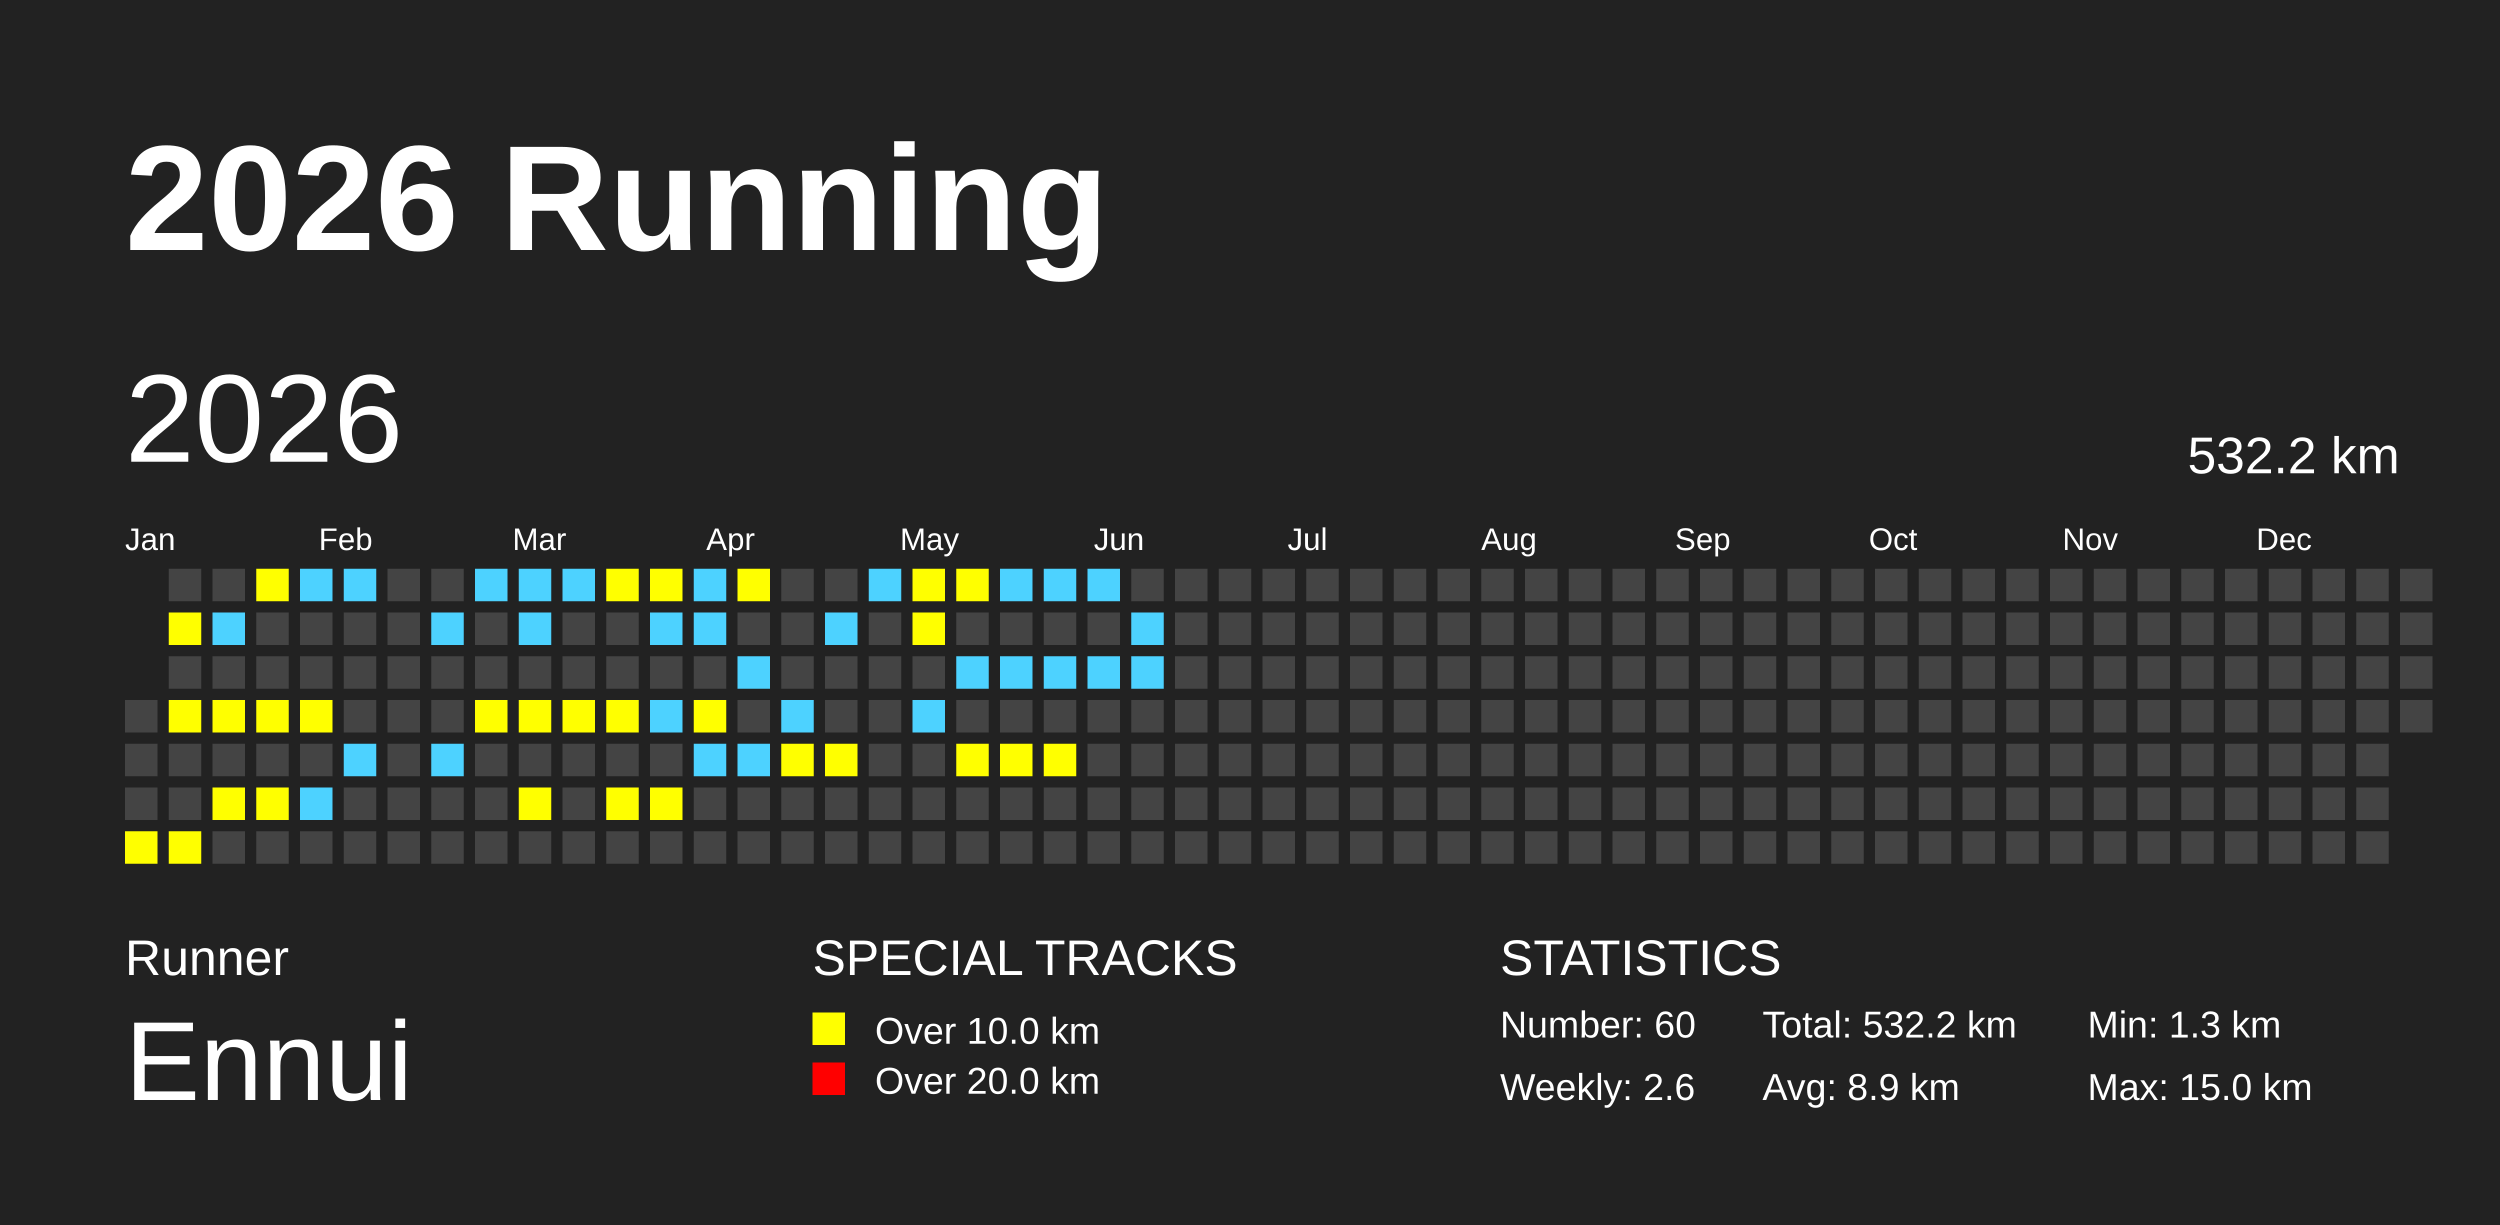
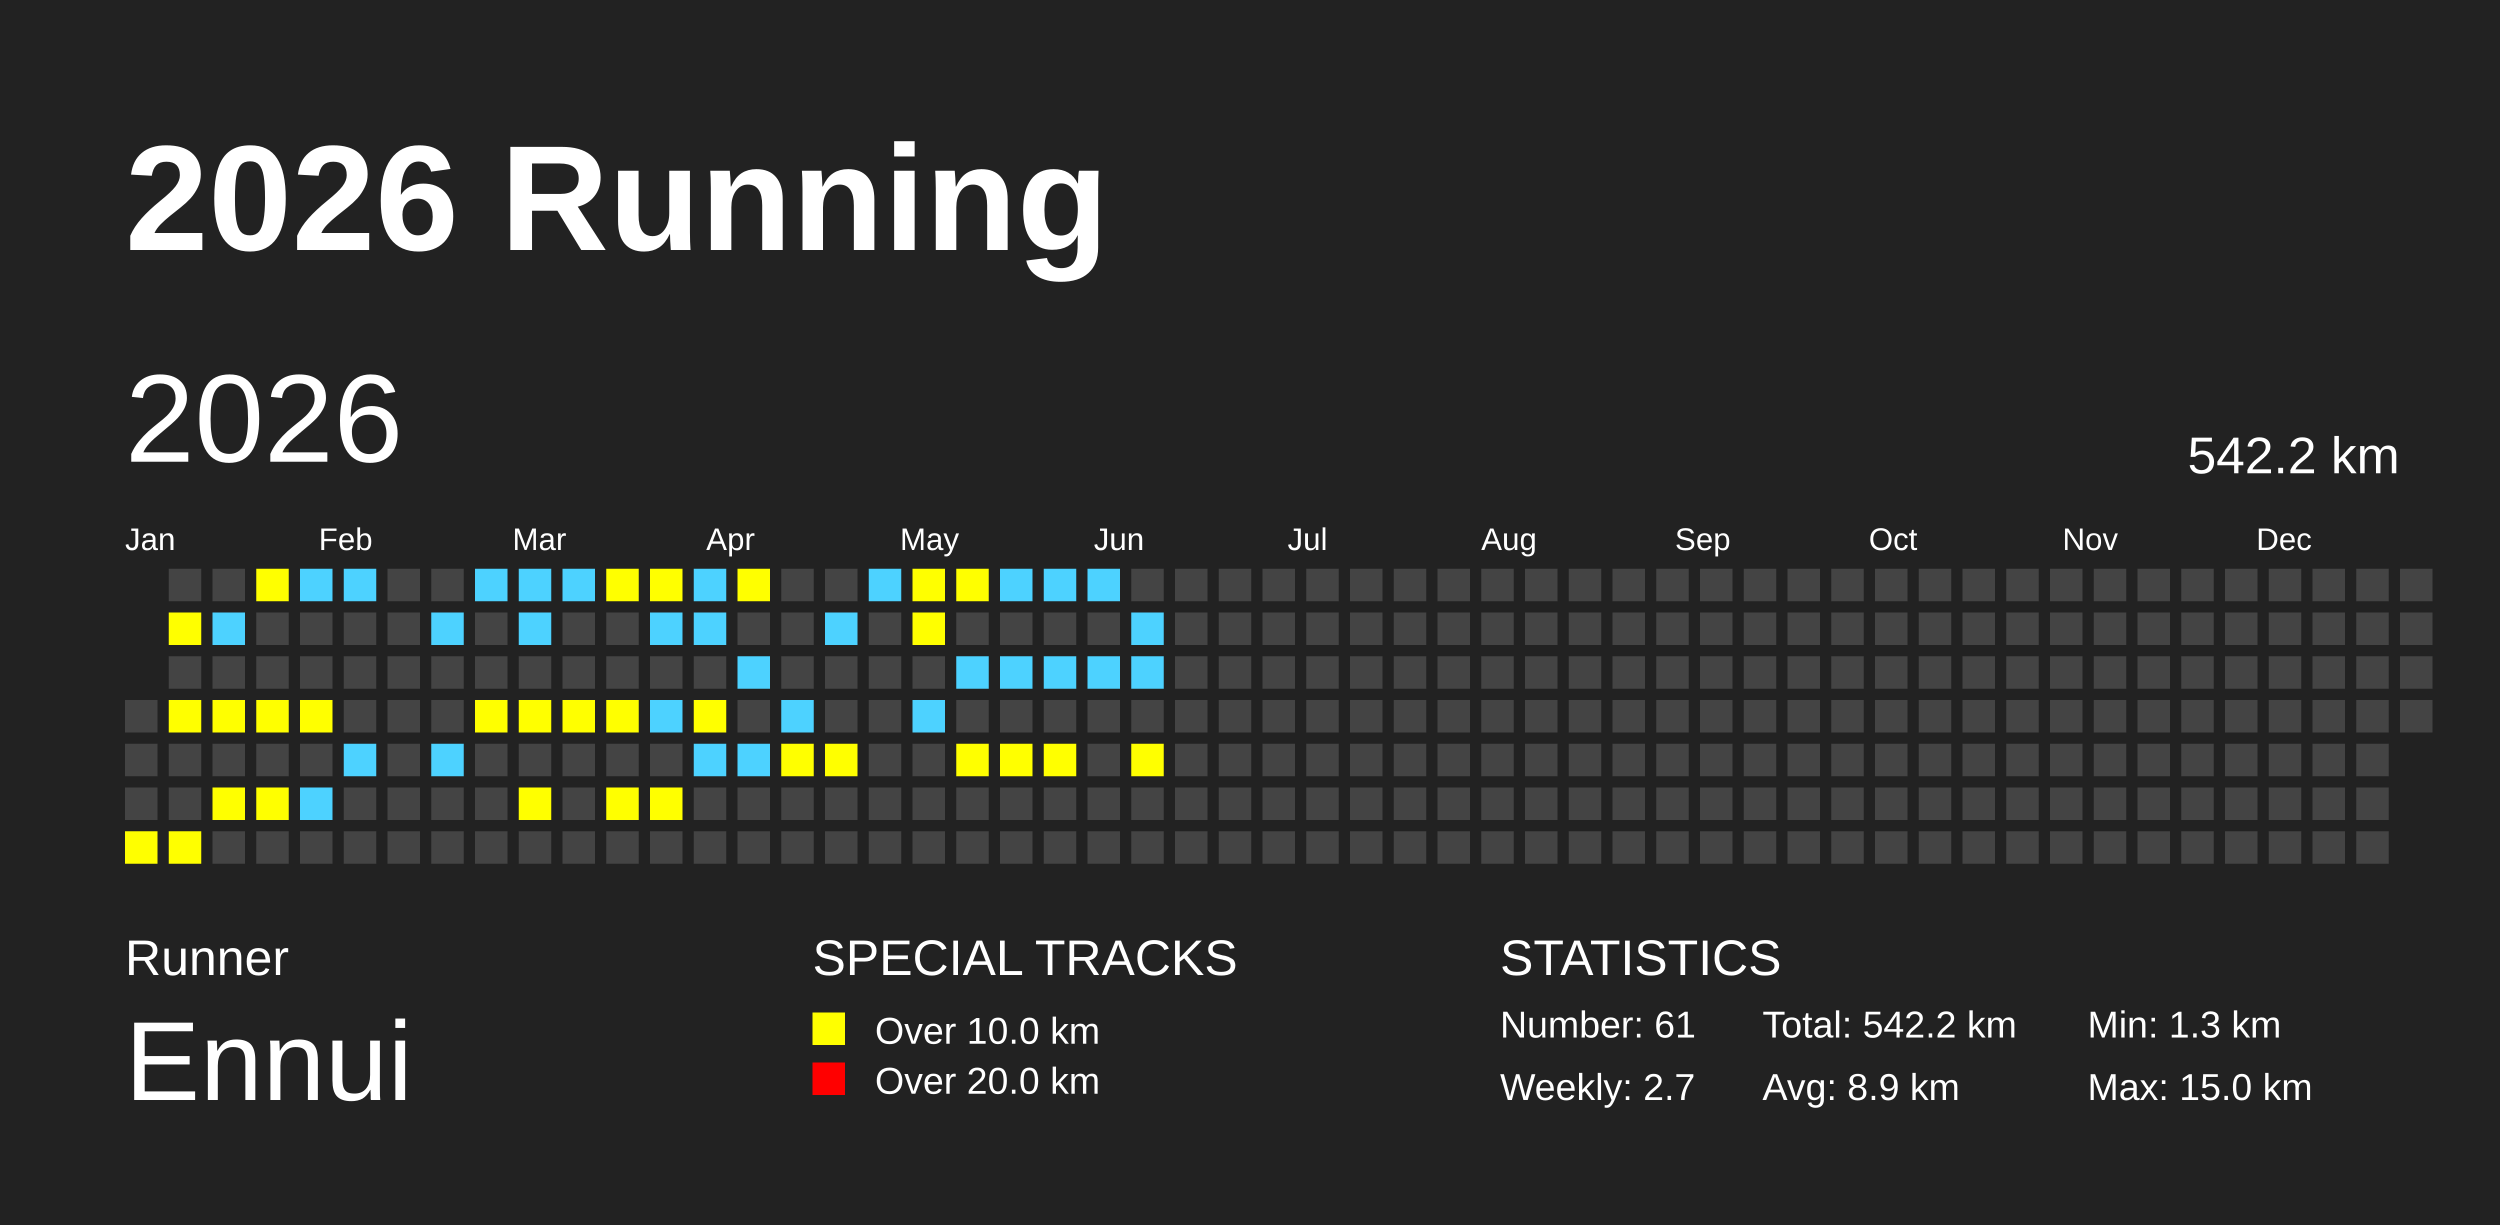
<svg xmlns="http://www.w3.org/2000/svg" baseProfile="full" height="98mm" version="1.1" viewBox="0,0,200,98" width="200mm">
  <defs />
  <rect fill="#222222" height="98" width="200" x="0" y="0" />
  <text fill="#FFFFFF" style="font-size:12px; font-family:Arial; font-weight:bold;" x="10" y="20">2026 Running</text>
  <text fill="#FFFFFF" style="font-size:4px; font-family:Arial" x="10" y="78">Runner</text>
  <text fill="#FFFFFF" style="font-size:9px; font-family:Arial" x="10" y="88">Ennui</text>
  <text fill="#FFFFFF" style="font-size:4px; font-family:Arial" x="65" y="78">SPECIAL TRACKS</text>
  <rect fill="yellow" height="2.6" width="2.6" x="65" y="81" />
  <text fill="#FFFFFF" style="font-size:3px; font-family:Arial" x="70" y="83.5">Over 10.0 km</text>
  <rect fill="red" height="2.6" width="2.6" x="65" y="85" />
  <text fill="#FFFFFF" style="font-size:3px; font-family:Arial" x="70" y="87.5">Over 20.0 km</text>
  <text fill="#FFFFFF" style="font-size:4px; font-family:Arial" x="120" y="78">STATISTICS</text>
-   <text fill="#FFFFFF" style="font-size:3px; font-family:Arial" x="120" y="83">Number: 60</text>
-   <text fill="#FFFFFF" style="font-size:3px; font-family:Arial" x="120" y="88">Weekly: 2.6</text>
-   <text fill="#FFFFFF" style="font-size:3px; font-family:Arial" x="141" y="83">Total: 532.2 km</text>
+   <text fill="#FFFFFF" style="font-size:3px; font-family:Arial" x="120" y="83">Number: 61</text>
+   <text fill="#FFFFFF" style="font-size:3px; font-family:Arial" x="120" y="88">Weekly: 2.7</text>
+   <text fill="#FFFFFF" style="font-size:3px; font-family:Arial" x="141" y="83">Total: 542.2 km</text>
  <text fill="#FFFFFF" style="font-size:3px; font-family:Arial" x="141" y="88">Avg: 8.9 km</text>
  <text fill="#FFFFFF" style="font-size:3px; font-family:Arial" x="167" y="83">Min: 1.3 km</text>
  <text fill="#FFFFFF" style="font-size:3px; font-family:Arial" x="167" y="88">Max: 15.0 km</text>
  <text dominant-baseline="hanging" fill="#FFFFFF" style="font-size:10.0px; font-family:Arial;" x="10" y="30">2026</text>
-   <text dominant-baseline="hanging" fill="#FFFFFF" style="font-size:4.125px; font-family:Arial;" x="175" y="35">532.2 km</text>
+   <text dominant-baseline="hanging" fill="#FFFFFF" style="font-size:4.125px; font-family:Arial;" x="175" y="35">542.2 km</text>
  <text fill="#FFFFFF" style="font-size:2.5px; font-family:Arial" x="10.0" y="44">Jan</text>
  <text fill="#FFFFFF" style="font-size:2.5px; font-family:Arial" x="25.5" y="44">Feb</text>
  <text fill="#FFFFFF" style="font-size:2.5px; font-family:Arial" x="41.0" y="44">Mar</text>
  <text fill="#FFFFFF" style="font-size:2.5px; font-family:Arial" x="56.5" y="44">Apr</text>
  <text fill="#FFFFFF" style="font-size:2.5px; font-family:Arial" x="72.0" y="44">May</text>
  <text fill="#FFFFFF" style="font-size:2.5px; font-family:Arial" x="87.5" y="44">Jun</text>
  <text fill="#FFFFFF" style="font-size:2.5px; font-family:Arial" x="103.0" y="44">Jul</text>
  <text fill="#FFFFFF" style="font-size:2.5px; font-family:Arial" x="118.5" y="44">Aug</text>
  <text fill="#FFFFFF" style="font-size:2.5px; font-family:Arial" x="134.0" y="44">Sep</text>
  <text fill="#FFFFFF" style="font-size:2.5px; font-family:Arial" x="149.5" y="44">Oct</text>
  <text fill="#FFFFFF" style="font-size:2.5px; font-family:Arial" x="165.0" y="44">Nov</text>
  <text fill="#FFFFFF" style="font-size:2.5px; font-family:Arial" x="180.5" y="44">Dec</text>
  <rect fill="#444444" height="2.6" width="2.6" x="10.0" y="56.0" />
  <rect fill="#444444" height="2.6" width="2.6" x="10.0" y="59.5" />
  <rect fill="#444444" height="2.6" width="2.6" x="10.0" y="63.0" />
  <rect fill="yellow" height="2.6" width="2.6" x="10.0" y="66.5" />
  <rect fill="#444444" height="2.6" width="2.6" x="13.5" y="45.5" />
  <rect fill="yellow" height="2.6" width="2.6" x="13.5" y="49.0" />
  <rect fill="#444444" height="2.6" width="2.6" x="13.5" y="52.5" />
  <rect fill="yellow" height="2.6" width="2.6" x="13.5" y="56.0" />
  <rect fill="#444444" height="2.6" width="2.6" x="13.5" y="59.5" />
  <rect fill="#444444" height="2.6" width="2.6" x="13.5" y="63.0" />
  <rect fill="yellow" height="2.6" width="2.6" x="13.5" y="66.5" />
  <rect fill="#444444" height="2.6" width="2.6" x="17.0" y="45.5" />
  <rect fill="#4DD2FF" height="2.6" width="2.6" x="17.0" y="49.0" />
  <rect fill="#444444" height="2.6" width="2.6" x="17.0" y="52.5" />
  <rect fill="yellow" height="2.6" width="2.6" x="17.0" y="56.0" />
  <rect fill="#444444" height="2.6" width="2.6" x="17.0" y="59.5" />
  <rect fill="yellow" height="2.6" width="2.6" x="17.0" y="63.0" />
  <rect fill="#444444" height="2.6" width="2.6" x="17.0" y="66.5" />
  <rect fill="yellow" height="2.6" width="2.6" x="20.5" y="45.5" />
  <rect fill="#444444" height="2.6" width="2.6" x="20.5" y="49.0" />
  <rect fill="#444444" height="2.6" width="2.6" x="20.5" y="52.5" />
  <rect fill="yellow" height="2.6" width="2.6" x="20.5" y="56.0" />
  <rect fill="#444444" height="2.6" width="2.6" x="20.5" y="59.5" />
  <rect fill="yellow" height="2.6" width="2.6" x="20.5" y="63.0" />
  <rect fill="#444444" height="2.6" width="2.6" x="20.5" y="66.5" />
  <rect fill="#4DD2FF" height="2.6" width="2.6" x="24.0" y="45.5" />
  <rect fill="#444444" height="2.6" width="2.6" x="24.0" y="49.0" />
  <rect fill="#444444" height="2.6" width="2.6" x="24.0" y="52.5" />
  <rect fill="yellow" height="2.6" width="2.6" x="24.0" y="56.0" />
  <rect fill="#444444" height="2.6" width="2.6" x="24.0" y="59.5" />
  <rect fill="#4DD2FF" height="2.6" width="2.6" x="24.0" y="63.0" />
  <rect fill="#444444" height="2.6" width="2.6" x="24.0" y="66.5" />
  <rect fill="#4DD2FF" height="2.6" width="2.6" x="27.5" y="45.5" />
  <rect fill="#444444" height="2.6" width="2.6" x="27.5" y="49.0" />
  <rect fill="#444444" height="2.6" width="2.6" x="27.5" y="52.5" />
  <rect fill="#444444" height="2.6" width="2.6" x="27.5" y="56.0" />
  <rect fill="#4DD2FF" height="2.6" width="2.6" x="27.5" y="59.5" />
  <rect fill="#444444" height="2.6" width="2.6" x="27.5" y="63.0" />
  <rect fill="#444444" height="2.6" width="2.6" x="27.5" y="66.5" />
  <rect fill="#444444" height="2.6" width="2.6" x="31.0" y="45.5" />
  <rect fill="#444444" height="2.6" width="2.6" x="31.0" y="49.0" />
  <rect fill="#444444" height="2.6" width="2.6" x="31.0" y="52.5" />
  <rect fill="#444444" height="2.6" width="2.6" x="31.0" y="56.0" />
  <rect fill="#444444" height="2.6" width="2.6" x="31.0" y="59.5" />
  <rect fill="#444444" height="2.6" width="2.6" x="31.0" y="63.0" />
  <rect fill="#444444" height="2.6" width="2.6" x="31.0" y="66.5" />
  <rect fill="#444444" height="2.6" width="2.6" x="34.5" y="45.5" />
  <rect fill="#4DD2FF" height="2.6" width="2.6" x="34.5" y="49.0" />
  <rect fill="#444444" height="2.6" width="2.6" x="34.5" y="52.5" />
  <rect fill="#444444" height="2.6" width="2.6" x="34.5" y="56.0" />
  <rect fill="#4DD2FF" height="2.6" width="2.6" x="34.5" y="59.5" />
  <rect fill="#444444" height="2.6" width="2.6" x="34.5" y="63.0" />
  <rect fill="#444444" height="2.6" width="2.6" x="34.5" y="66.5" />
  <rect fill="#4DD2FF" height="2.6" width="2.6" x="38.0" y="45.5" />
  <rect fill="#444444" height="2.6" width="2.6" x="38.0" y="49.0" />
  <rect fill="#444444" height="2.6" width="2.6" x="38.0" y="52.5" />
  <rect fill="yellow" height="2.6" width="2.6" x="38.0" y="56.0" />
  <rect fill="#444444" height="2.6" width="2.6" x="38.0" y="59.5" />
  <rect fill="#444444" height="2.6" width="2.6" x="38.0" y="63.0" />
  <rect fill="#444444" height="2.6" width="2.6" x="38.0" y="66.5" />
  <rect fill="#4DD2FF" height="2.6" width="2.6" x="41.5" y="45.5" />
  <rect fill="#4DD2FF" height="2.6" width="2.6" x="41.5" y="49.0" />
  <rect fill="#444444" height="2.6" width="2.6" x="41.5" y="52.5" />
  <rect fill="yellow" height="2.6" width="2.6" x="41.5" y="56.0" />
  <rect fill="#444444" height="2.6" width="2.6" x="41.5" y="59.5" />
  <rect fill="yellow" height="2.6" width="2.6" x="41.5" y="63.0" />
  <rect fill="#444444" height="2.6" width="2.6" x="41.5" y="66.5" />
  <rect fill="#4DD2FF" height="2.6" width="2.6" x="45.0" y="45.5" />
  <rect fill="#444444" height="2.6" width="2.6" x="45.0" y="49.0" />
  <rect fill="#444444" height="2.6" width="2.6" x="45.0" y="52.5" />
  <rect fill="yellow" height="2.6" width="2.6" x="45.0" y="56.0" />
  <rect fill="#444444" height="2.6" width="2.6" x="45.0" y="59.5" />
  <rect fill="#444444" height="2.6" width="2.6" x="45.0" y="63.0" />
  <rect fill="#444444" height="2.6" width="2.6" x="45.0" y="66.5" />
  <rect fill="yellow" height="2.6" width="2.6" x="48.5" y="45.5" />
  <rect fill="#444444" height="2.6" width="2.6" x="48.5" y="49.0" />
  <rect fill="#444444" height="2.6" width="2.6" x="48.5" y="52.5" />
  <rect fill="yellow" height="2.6" width="2.6" x="48.5" y="56.0" />
  <rect fill="#444444" height="2.6" width="2.6" x="48.5" y="59.5" />
  <rect fill="yellow" height="2.6" width="2.6" x="48.5" y="63.0" />
  <rect fill="#444444" height="2.6" width="2.6" x="48.5" y="66.5" />
  <rect fill="yellow" height="2.6" width="2.6" x="52.0" y="45.5" />
  <rect fill="#4DD2FF" height="2.6" width="2.6" x="52.0" y="49.0" />
  <rect fill="#444444" height="2.6" width="2.6" x="52.0" y="52.5" />
  <rect fill="#4DD2FF" height="2.6" width="2.6" x="52.0" y="56.0" />
  <rect fill="#444444" height="2.6" width="2.6" x="52.0" y="59.5" />
  <rect fill="yellow" height="2.6" width="2.6" x="52.0" y="63.0" />
  <rect fill="#444444" height="2.6" width="2.6" x="52.0" y="66.5" />
  <rect fill="#4DD2FF" height="2.6" width="2.6" x="55.5" y="45.5" />
  <rect fill="#4DD2FF" height="2.6" width="2.6" x="55.5" y="49.0" />
  <rect fill="#444444" height="2.6" width="2.6" x="55.5" y="52.5" />
  <rect fill="yellow" height="2.6" width="2.6" x="55.5" y="56.0" />
  <rect fill="#4DD2FF" height="2.6" width="2.6" x="55.5" y="59.5" />
  <rect fill="#444444" height="2.6" width="2.6" x="55.5" y="63.0" />
  <rect fill="#444444" height="2.6" width="2.6" x="55.5" y="66.5" />
  <rect fill="yellow" height="2.6" width="2.6" x="59.0" y="45.5" />
  <rect fill="#444444" height="2.6" width="2.6" x="59.0" y="49.0" />
  <rect fill="#4DD2FF" height="2.6" width="2.6" x="59.0" y="52.5" />
  <rect fill="#444444" height="2.6" width="2.6" x="59.0" y="56.0" />
  <rect fill="#4DD2FF" height="2.6" width="2.6" x="59.0" y="59.5" />
  <rect fill="#444444" height="2.6" width="2.6" x="59.0" y="63.0" />
  <rect fill="#444444" height="2.6" width="2.6" x="59.0" y="66.5" />
  <rect fill="#444444" height="2.6" width="2.6" x="62.5" y="45.5" />
  <rect fill="#444444" height="2.6" width="2.6" x="62.5" y="49.0" />
  <rect fill="#444444" height="2.6" width="2.6" x="62.5" y="52.5" />
  <rect fill="#4DD2FF" height="2.6" width="2.6" x="62.5" y="56.0" />
  <rect fill="yellow" height="2.6" width="2.6" x="62.5" y="59.5" />
  <rect fill="#444444" height="2.6" width="2.6" x="62.5" y="63.0" />
  <rect fill="#444444" height="2.6" width="2.6" x="62.5" y="66.5" />
  <rect fill="#444444" height="2.6" width="2.6" x="66.0" y="45.5" />
  <rect fill="#4DD2FF" height="2.6" width="2.6" x="66.0" y="49.0" />
  <rect fill="#444444" height="2.6" width="2.6" x="66.0" y="52.5" />
  <rect fill="#444444" height="2.6" width="2.6" x="66.0" y="56.0" />
  <rect fill="yellow" height="2.6" width="2.6" x="66.0" y="59.5" />
  <rect fill="#444444" height="2.6" width="2.6" x="66.0" y="63.0" />
  <rect fill="#444444" height="2.6" width="2.6" x="66.0" y="66.5" />
  <rect fill="#4DD2FF" height="2.6" width="2.6" x="69.5" y="45.5" />
  <rect fill="#444444" height="2.6" width="2.6" x="69.5" y="49.0" />
  <rect fill="#444444" height="2.6" width="2.6" x="69.5" y="52.5" />
  <rect fill="#444444" height="2.6" width="2.6" x="69.5" y="56.0" />
  <rect fill="#444444" height="2.6" width="2.6" x="69.5" y="59.5" />
  <rect fill="#444444" height="2.6" width="2.6" x="69.5" y="63.0" />
  <rect fill="#444444" height="2.6" width="2.6" x="69.5" y="66.5" />
  <rect fill="yellow" height="2.6" width="2.6" x="73.0" y="45.5" />
  <rect fill="yellow" height="2.6" width="2.6" x="73.0" y="49.0" />
  <rect fill="#444444" height="2.6" width="2.6" x="73.0" y="52.5" />
  <rect fill="#4DD2FF" height="2.6" width="2.6" x="73.0" y="56.0" />
  <rect fill="#444444" height="2.6" width="2.6" x="73.0" y="59.5" />
  <rect fill="#444444" height="2.6" width="2.6" x="73.0" y="63.0" />
  <rect fill="#444444" height="2.6" width="2.6" x="73.0" y="66.5" />
  <rect fill="yellow" height="2.6" width="2.6" x="76.5" y="45.5" />
  <rect fill="#444444" height="2.6" width="2.6" x="76.5" y="49.0" />
  <rect fill="#4DD2FF" height="2.6" width="2.6" x="76.5" y="52.5" />
  <rect fill="#444444" height="2.6" width="2.6" x="76.5" y="56.0" />
  <rect fill="yellow" height="2.6" width="2.6" x="76.5" y="59.5" />
  <rect fill="#444444" height="2.6" width="2.6" x="76.5" y="63.0" />
  <rect fill="#444444" height="2.6" width="2.6" x="76.5" y="66.5" />
  <rect fill="#4DD2FF" height="2.6" width="2.6" x="80.0" y="45.5" />
  <rect fill="#444444" height="2.6" width="2.6" x="80.0" y="49.0" />
  <rect fill="#4DD2FF" height="2.6" width="2.6" x="80.0" y="52.5" />
  <rect fill="#444444" height="2.6" width="2.6" x="80.0" y="56.0" />
  <rect fill="yellow" height="2.6" width="2.6" x="80.0" y="59.5" />
  <rect fill="#444444" height="2.6" width="2.6" x="80.0" y="63.0" />
  <rect fill="#444444" height="2.6" width="2.6" x="80.0" y="66.5" />
  <rect fill="#4DD2FF" height="2.6" width="2.6" x="83.5" y="45.5" />
  <rect fill="#444444" height="2.6" width="2.6" x="83.5" y="49.0" />
  <rect fill="#4DD2FF" height="2.6" width="2.6" x="83.5" y="52.5" />
  <rect fill="#444444" height="2.6" width="2.6" x="83.5" y="56.0" />
  <rect fill="yellow" height="2.6" width="2.6" x="83.5" y="59.5" />
  <rect fill="#444444" height="2.6" width="2.6" x="83.5" y="63.0" />
  <rect fill="#444444" height="2.6" width="2.6" x="83.5" y="66.5" />
  <rect fill="#4DD2FF" height="2.6" width="2.6" x="87.0" y="45.5" />
  <rect fill="#444444" height="2.6" width="2.6" x="87.0" y="49.0" />
  <rect fill="#4DD2FF" height="2.6" width="2.6" x="87.0" y="52.5" />
  <rect fill="#444444" height="2.6" width="2.6" x="87.0" y="56.0" />
  <rect fill="#444444" height="2.6" width="2.6" x="87.0" y="59.5" />
  <rect fill="#444444" height="2.6" width="2.6" x="87.0" y="63.0" />
  <rect fill="#444444" height="2.6" width="2.6" x="87.0" y="66.5" />
  <rect fill="#444444" height="2.6" width="2.6" x="90.5" y="45.5" />
  <rect fill="#4DD2FF" height="2.6" width="2.6" x="90.5" y="49.0" />
  <rect fill="#4DD2FF" height="2.6" width="2.6" x="90.5" y="52.5" />
  <rect fill="#444444" height="2.6" width="2.6" x="90.5" y="56.0" />
-   <rect fill="#444444" height="2.6" width="2.6" x="90.5" y="59.5" />
+   <rect fill="yellow" height="2.6" width="2.6" x="90.5" y="59.5" />
  <rect fill="#444444" height="2.6" width="2.6" x="90.5" y="63.0" />
  <rect fill="#444444" height="2.6" width="2.6" x="90.5" y="66.5" />
  <rect fill="#444444" height="2.6" width="2.6" x="94.0" y="45.5" />
  <rect fill="#444444" height="2.6" width="2.6" x="94.0" y="49.0" />
  <rect fill="#444444" height="2.6" width="2.6" x="94.0" y="52.5" />
  <rect fill="#444444" height="2.6" width="2.6" x="94.0" y="56.0" />
  <rect fill="#444444" height="2.6" width="2.6" x="94.0" y="59.5" />
  <rect fill="#444444" height="2.6" width="2.6" x="94.0" y="63.0" />
  <rect fill="#444444" height="2.6" width="2.6" x="94.0" y="66.5" />
  <rect fill="#444444" height="2.6" width="2.6" x="97.5" y="45.5" />
  <rect fill="#444444" height="2.6" width="2.6" x="97.5" y="49.0" />
  <rect fill="#444444" height="2.6" width="2.6" x="97.5" y="52.5" />
  <rect fill="#444444" height="2.6" width="2.6" x="97.5" y="56.0" />
  <rect fill="#444444" height="2.6" width="2.6" x="97.5" y="59.5" />
  <rect fill="#444444" height="2.6" width="2.6" x="97.5" y="63.0" />
  <rect fill="#444444" height="2.6" width="2.6" x="97.5" y="66.5" />
  <rect fill="#444444" height="2.6" width="2.6" x="101.0" y="45.5" />
  <rect fill="#444444" height="2.6" width="2.6" x="101.0" y="49.0" />
  <rect fill="#444444" height="2.6" width="2.6" x="101.0" y="52.5" />
  <rect fill="#444444" height="2.6" width="2.6" x="101.0" y="56.0" />
  <rect fill="#444444" height="2.6" width="2.6" x="101.0" y="59.5" />
  <rect fill="#444444" height="2.6" width="2.6" x="101.0" y="63.0" />
  <rect fill="#444444" height="2.6" width="2.6" x="101.0" y="66.5" />
  <rect fill="#444444" height="2.6" width="2.6" x="104.5" y="45.5" />
  <rect fill="#444444" height="2.6" width="2.6" x="104.5" y="49.0" />
  <rect fill="#444444" height="2.6" width="2.6" x="104.5" y="52.5" />
  <rect fill="#444444" height="2.6" width="2.6" x="104.5" y="56.0" />
  <rect fill="#444444" height="2.6" width="2.6" x="104.5" y="59.5" />
  <rect fill="#444444" height="2.6" width="2.6" x="104.5" y="63.0" />
  <rect fill="#444444" height="2.6" width="2.6" x="104.5" y="66.5" />
  <rect fill="#444444" height="2.6" width="2.6" x="108.0" y="45.5" />
  <rect fill="#444444" height="2.6" width="2.6" x="108.0" y="49.0" />
  <rect fill="#444444" height="2.6" width="2.6" x="108.0" y="52.5" />
  <rect fill="#444444" height="2.6" width="2.6" x="108.0" y="56.0" />
  <rect fill="#444444" height="2.6" width="2.6" x="108.0" y="59.5" />
  <rect fill="#444444" height="2.6" width="2.6" x="108.0" y="63.0" />
  <rect fill="#444444" height="2.6" width="2.6" x="108.0" y="66.5" />
  <rect fill="#444444" height="2.6" width="2.6" x="111.5" y="45.5" />
  <rect fill="#444444" height="2.6" width="2.6" x="111.5" y="49.0" />
  <rect fill="#444444" height="2.6" width="2.6" x="111.5" y="52.5" />
  <rect fill="#444444" height="2.6" width="2.6" x="111.5" y="56.0" />
  <rect fill="#444444" height="2.6" width="2.6" x="111.5" y="59.5" />
  <rect fill="#444444" height="2.6" width="2.6" x="111.5" y="63.0" />
  <rect fill="#444444" height="2.6" width="2.6" x="111.5" y="66.5" />
  <rect fill="#444444" height="2.6" width="2.6" x="115.0" y="45.5" />
  <rect fill="#444444" height="2.6" width="2.6" x="115.0" y="49.0" />
  <rect fill="#444444" height="2.6" width="2.6" x="115.0" y="52.5" />
  <rect fill="#444444" height="2.6" width="2.6" x="115.0" y="56.0" />
  <rect fill="#444444" height="2.6" width="2.6" x="115.0" y="59.5" />
  <rect fill="#444444" height="2.6" width="2.6" x="115.0" y="63.0" />
  <rect fill="#444444" height="2.6" width="2.6" x="115.0" y="66.5" />
  <rect fill="#444444" height="2.6" width="2.6" x="118.5" y="45.5" />
  <rect fill="#444444" height="2.6" width="2.6" x="118.5" y="49.0" />
  <rect fill="#444444" height="2.6" width="2.6" x="118.5" y="52.5" />
  <rect fill="#444444" height="2.6" width="2.6" x="118.5" y="56.0" />
  <rect fill="#444444" height="2.6" width="2.6" x="118.5" y="59.5" />
  <rect fill="#444444" height="2.6" width="2.6" x="118.5" y="63.0" />
  <rect fill="#444444" height="2.6" width="2.6" x="118.5" y="66.5" />
  <rect fill="#444444" height="2.6" width="2.6" x="122.0" y="45.5" />
  <rect fill="#444444" height="2.6" width="2.6" x="122.0" y="49.0" />
  <rect fill="#444444" height="2.6" width="2.6" x="122.0" y="52.5" />
  <rect fill="#444444" height="2.6" width="2.6" x="122.0" y="56.0" />
  <rect fill="#444444" height="2.6" width="2.6" x="122.0" y="59.5" />
  <rect fill="#444444" height="2.6" width="2.6" x="122.0" y="63.0" />
  <rect fill="#444444" height="2.6" width="2.6" x="122.0" y="66.5" />
  <rect fill="#444444" height="2.6" width="2.6" x="125.5" y="45.5" />
  <rect fill="#444444" height="2.6" width="2.6" x="125.5" y="49.0" />
  <rect fill="#444444" height="2.6" width="2.6" x="125.5" y="52.5" />
  <rect fill="#444444" height="2.6" width="2.6" x="125.5" y="56.0" />
  <rect fill="#444444" height="2.6" width="2.6" x="125.5" y="59.5" />
  <rect fill="#444444" height="2.6" width="2.6" x="125.5" y="63.0" />
  <rect fill="#444444" height="2.6" width="2.6" x="125.5" y="66.5" />
  <rect fill="#444444" height="2.6" width="2.6" x="129.0" y="45.5" />
  <rect fill="#444444" height="2.6" width="2.6" x="129.0" y="49.0" />
  <rect fill="#444444" height="2.6" width="2.6" x="129.0" y="52.5" />
  <rect fill="#444444" height="2.6" width="2.6" x="129.0" y="56.0" />
  <rect fill="#444444" height="2.6" width="2.6" x="129.0" y="59.5" />
  <rect fill="#444444" height="2.6" width="2.6" x="129.0" y="63.0" />
  <rect fill="#444444" height="2.6" width="2.6" x="129.0" y="66.5" />
  <rect fill="#444444" height="2.6" width="2.6" x="132.5" y="45.5" />
  <rect fill="#444444" height="2.6" width="2.6" x="132.5" y="49.0" />
  <rect fill="#444444" height="2.6" width="2.6" x="132.5" y="52.5" />
  <rect fill="#444444" height="2.6" width="2.6" x="132.5" y="56.0" />
  <rect fill="#444444" height="2.6" width="2.6" x="132.5" y="59.5" />
  <rect fill="#444444" height="2.6" width="2.6" x="132.5" y="63.0" />
  <rect fill="#444444" height="2.6" width="2.6" x="132.5" y="66.5" />
  <rect fill="#444444" height="2.6" width="2.6" x="136.0" y="45.5" />
  <rect fill="#444444" height="2.6" width="2.6" x="136.0" y="49.0" />
  <rect fill="#444444" height="2.6" width="2.6" x="136.0" y="52.5" />
  <rect fill="#444444" height="2.6" width="2.6" x="136.0" y="56.0" />
  <rect fill="#444444" height="2.6" width="2.6" x="136.0" y="59.5" />
  <rect fill="#444444" height="2.6" width="2.6" x="136.0" y="63.0" />
  <rect fill="#444444" height="2.6" width="2.6" x="136.0" y="66.5" />
  <rect fill="#444444" height="2.6" width="2.6" x="139.5" y="45.5" />
  <rect fill="#444444" height="2.6" width="2.6" x="139.5" y="49.0" />
  <rect fill="#444444" height="2.6" width="2.6" x="139.5" y="52.5" />
  <rect fill="#444444" height="2.6" width="2.6" x="139.5" y="56.0" />
  <rect fill="#444444" height="2.6" width="2.6" x="139.5" y="59.5" />
  <rect fill="#444444" height="2.6" width="2.6" x="139.5" y="63.0" />
  <rect fill="#444444" height="2.6" width="2.6" x="139.5" y="66.5" />
  <rect fill="#444444" height="2.6" width="2.6" x="143.0" y="45.5" />
  <rect fill="#444444" height="2.6" width="2.6" x="143.0" y="49.0" />
  <rect fill="#444444" height="2.6" width="2.6" x="143.0" y="52.5" />
  <rect fill="#444444" height="2.6" width="2.6" x="143.0" y="56.0" />
  <rect fill="#444444" height="2.6" width="2.6" x="143.0" y="59.5" />
  <rect fill="#444444" height="2.6" width="2.6" x="143.0" y="63.0" />
  <rect fill="#444444" height="2.6" width="2.6" x="143.0" y="66.5" />
  <rect fill="#444444" height="2.6" width="2.6" x="146.5" y="45.5" />
  <rect fill="#444444" height="2.6" width="2.6" x="146.5" y="49.0" />
  <rect fill="#444444" height="2.6" width="2.6" x="146.5" y="52.5" />
  <rect fill="#444444" height="2.6" width="2.6" x="146.5" y="56.0" />
  <rect fill="#444444" height="2.6" width="2.6" x="146.5" y="59.5" />
  <rect fill="#444444" height="2.6" width="2.6" x="146.5" y="63.0" />
  <rect fill="#444444" height="2.6" width="2.6" x="146.5" y="66.5" />
  <rect fill="#444444" height="2.6" width="2.6" x="150.0" y="45.5" />
  <rect fill="#444444" height="2.6" width="2.6" x="150.0" y="49.0" />
  <rect fill="#444444" height="2.6" width="2.6" x="150.0" y="52.5" />
  <rect fill="#444444" height="2.6" width="2.6" x="150.0" y="56.0" />
  <rect fill="#444444" height="2.6" width="2.6" x="150.0" y="59.5" />
  <rect fill="#444444" height="2.6" width="2.6" x="150.0" y="63.0" />
  <rect fill="#444444" height="2.6" width="2.6" x="150.0" y="66.5" />
  <rect fill="#444444" height="2.6" width="2.6" x="153.5" y="45.5" />
  <rect fill="#444444" height="2.6" width="2.6" x="153.5" y="49.0" />
  <rect fill="#444444" height="2.6" width="2.6" x="153.5" y="52.5" />
  <rect fill="#444444" height="2.6" width="2.6" x="153.5" y="56.0" />
  <rect fill="#444444" height="2.6" width="2.6" x="153.5" y="59.5" />
  <rect fill="#444444" height="2.6" width="2.6" x="153.5" y="63.0" />
  <rect fill="#444444" height="2.6" width="2.6" x="153.5" y="66.5" />
  <rect fill="#444444" height="2.6" width="2.6" x="157.0" y="45.5" />
  <rect fill="#444444" height="2.6" width="2.6" x="157.0" y="49.0" />
  <rect fill="#444444" height="2.6" width="2.6" x="157.0" y="52.5" />
  <rect fill="#444444" height="2.6" width="2.6" x="157.0" y="56.0" />
  <rect fill="#444444" height="2.6" width="2.6" x="157.0" y="59.5" />
  <rect fill="#444444" height="2.6" width="2.6" x="157.0" y="63.0" />
  <rect fill="#444444" height="2.6" width="2.6" x="157.0" y="66.5" />
  <rect fill="#444444" height="2.6" width="2.6" x="160.5" y="45.5" />
  <rect fill="#444444" height="2.6" width="2.6" x="160.5" y="49.0" />
  <rect fill="#444444" height="2.6" width="2.6" x="160.5" y="52.5" />
  <rect fill="#444444" height="2.6" width="2.6" x="160.5" y="56.0" />
  <rect fill="#444444" height="2.6" width="2.6" x="160.5" y="59.5" />
  <rect fill="#444444" height="2.6" width="2.6" x="160.5" y="63.0" />
  <rect fill="#444444" height="2.6" width="2.6" x="160.5" y="66.5" />
  <rect fill="#444444" height="2.6" width="2.6" x="164.0" y="45.5" />
  <rect fill="#444444" height="2.6" width="2.6" x="164.0" y="49.0" />
  <rect fill="#444444" height="2.6" width="2.6" x="164.0" y="52.5" />
  <rect fill="#444444" height="2.6" width="2.6" x="164.0" y="56.0" />
  <rect fill="#444444" height="2.6" width="2.6" x="164.0" y="59.5" />
  <rect fill="#444444" height="2.6" width="2.6" x="164.0" y="63.0" />
  <rect fill="#444444" height="2.6" width="2.6" x="164.0" y="66.5" />
  <rect fill="#444444" height="2.6" width="2.6" x="167.5" y="45.5" />
  <rect fill="#444444" height="2.6" width="2.6" x="167.5" y="49.0" />
  <rect fill="#444444" height="2.6" width="2.6" x="167.5" y="52.5" />
  <rect fill="#444444" height="2.6" width="2.6" x="167.5" y="56.0" />
  <rect fill="#444444" height="2.6" width="2.6" x="167.5" y="59.5" />
  <rect fill="#444444" height="2.6" width="2.6" x="167.5" y="63.0" />
  <rect fill="#444444" height="2.6" width="2.6" x="167.5" y="66.5" />
  <rect fill="#444444" height="2.6" width="2.6" x="171.0" y="45.5" />
  <rect fill="#444444" height="2.6" width="2.6" x="171.0" y="49.0" />
  <rect fill="#444444" height="2.6" width="2.6" x="171.0" y="52.5" />
  <rect fill="#444444" height="2.6" width="2.6" x="171.0" y="56.0" />
  <rect fill="#444444" height="2.6" width="2.6" x="171.0" y="59.5" />
  <rect fill="#444444" height="2.6" width="2.6" x="171.0" y="63.0" />
  <rect fill="#444444" height="2.6" width="2.6" x="171.0" y="66.5" />
  <rect fill="#444444" height="2.6" width="2.6" x="174.5" y="45.5" />
  <rect fill="#444444" height="2.6" width="2.6" x="174.5" y="49.0" />
  <rect fill="#444444" height="2.6" width="2.6" x="174.5" y="52.5" />
  <rect fill="#444444" height="2.6" width="2.6" x="174.5" y="56.0" />
  <rect fill="#444444" height="2.6" width="2.6" x="174.5" y="59.5" />
  <rect fill="#444444" height="2.6" width="2.6" x="174.5" y="63.0" />
  <rect fill="#444444" height="2.6" width="2.6" x="174.5" y="66.5" />
  <rect fill="#444444" height="2.6" width="2.6" x="178.0" y="45.5" />
  <rect fill="#444444" height="2.6" width="2.6" x="178.0" y="49.0" />
  <rect fill="#444444" height="2.6" width="2.6" x="178.0" y="52.5" />
  <rect fill="#444444" height="2.6" width="2.6" x="178.0" y="56.0" />
  <rect fill="#444444" height="2.6" width="2.6" x="178.0" y="59.5" />
  <rect fill="#444444" height="2.6" width="2.6" x="178.0" y="63.0" />
  <rect fill="#444444" height="2.6" width="2.6" x="178.0" y="66.5" />
  <rect fill="#444444" height="2.6" width="2.6" x="181.5" y="45.5" />
  <rect fill="#444444" height="2.6" width="2.6" x="181.5" y="49.0" />
  <rect fill="#444444" height="2.6" width="2.6" x="181.5" y="52.5" />
  <rect fill="#444444" height="2.6" width="2.6" x="181.5" y="56.0" />
  <rect fill="#444444" height="2.6" width="2.6" x="181.5" y="59.5" />
  <rect fill="#444444" height="2.6" width="2.6" x="181.5" y="63.0" />
  <rect fill="#444444" height="2.6" width="2.6" x="181.5" y="66.5" />
  <rect fill="#444444" height="2.6" width="2.6" x="185.0" y="45.5" />
  <rect fill="#444444" height="2.6" width="2.6" x="185.0" y="49.0" />
  <rect fill="#444444" height="2.6" width="2.6" x="185.0" y="52.5" />
  <rect fill="#444444" height="2.6" width="2.6" x="185.0" y="56.0" />
  <rect fill="#444444" height="2.6" width="2.6" x="185.0" y="59.5" />
  <rect fill="#444444" height="2.6" width="2.6" x="185.0" y="63.0" />
  <rect fill="#444444" height="2.6" width="2.6" x="185.0" y="66.5" />
  <rect fill="#444444" height="2.6" width="2.6" x="188.5" y="45.5" />
  <rect fill="#444444" height="2.6" width="2.6" x="188.5" y="49.0" />
  <rect fill="#444444" height="2.6" width="2.6" x="188.5" y="52.5" />
  <rect fill="#444444" height="2.6" width="2.6" x="188.5" y="56.0" />
  <rect fill="#444444" height="2.6" width="2.6" x="188.5" y="59.5" />
  <rect fill="#444444" height="2.6" width="2.6" x="188.5" y="63.0" />
  <rect fill="#444444" height="2.6" width="2.6" x="188.5" y="66.5" />
  <rect fill="#444444" height="2.6" width="2.6" x="192.0" y="45.5" />
  <rect fill="#444444" height="2.6" width="2.6" x="192.0" y="49.0" />
  <rect fill="#444444" height="2.6" width="2.6" x="192.0" y="52.5" />
  <rect fill="#444444" height="2.6" width="2.6" x="192.0" y="56.0" />
</svg>
